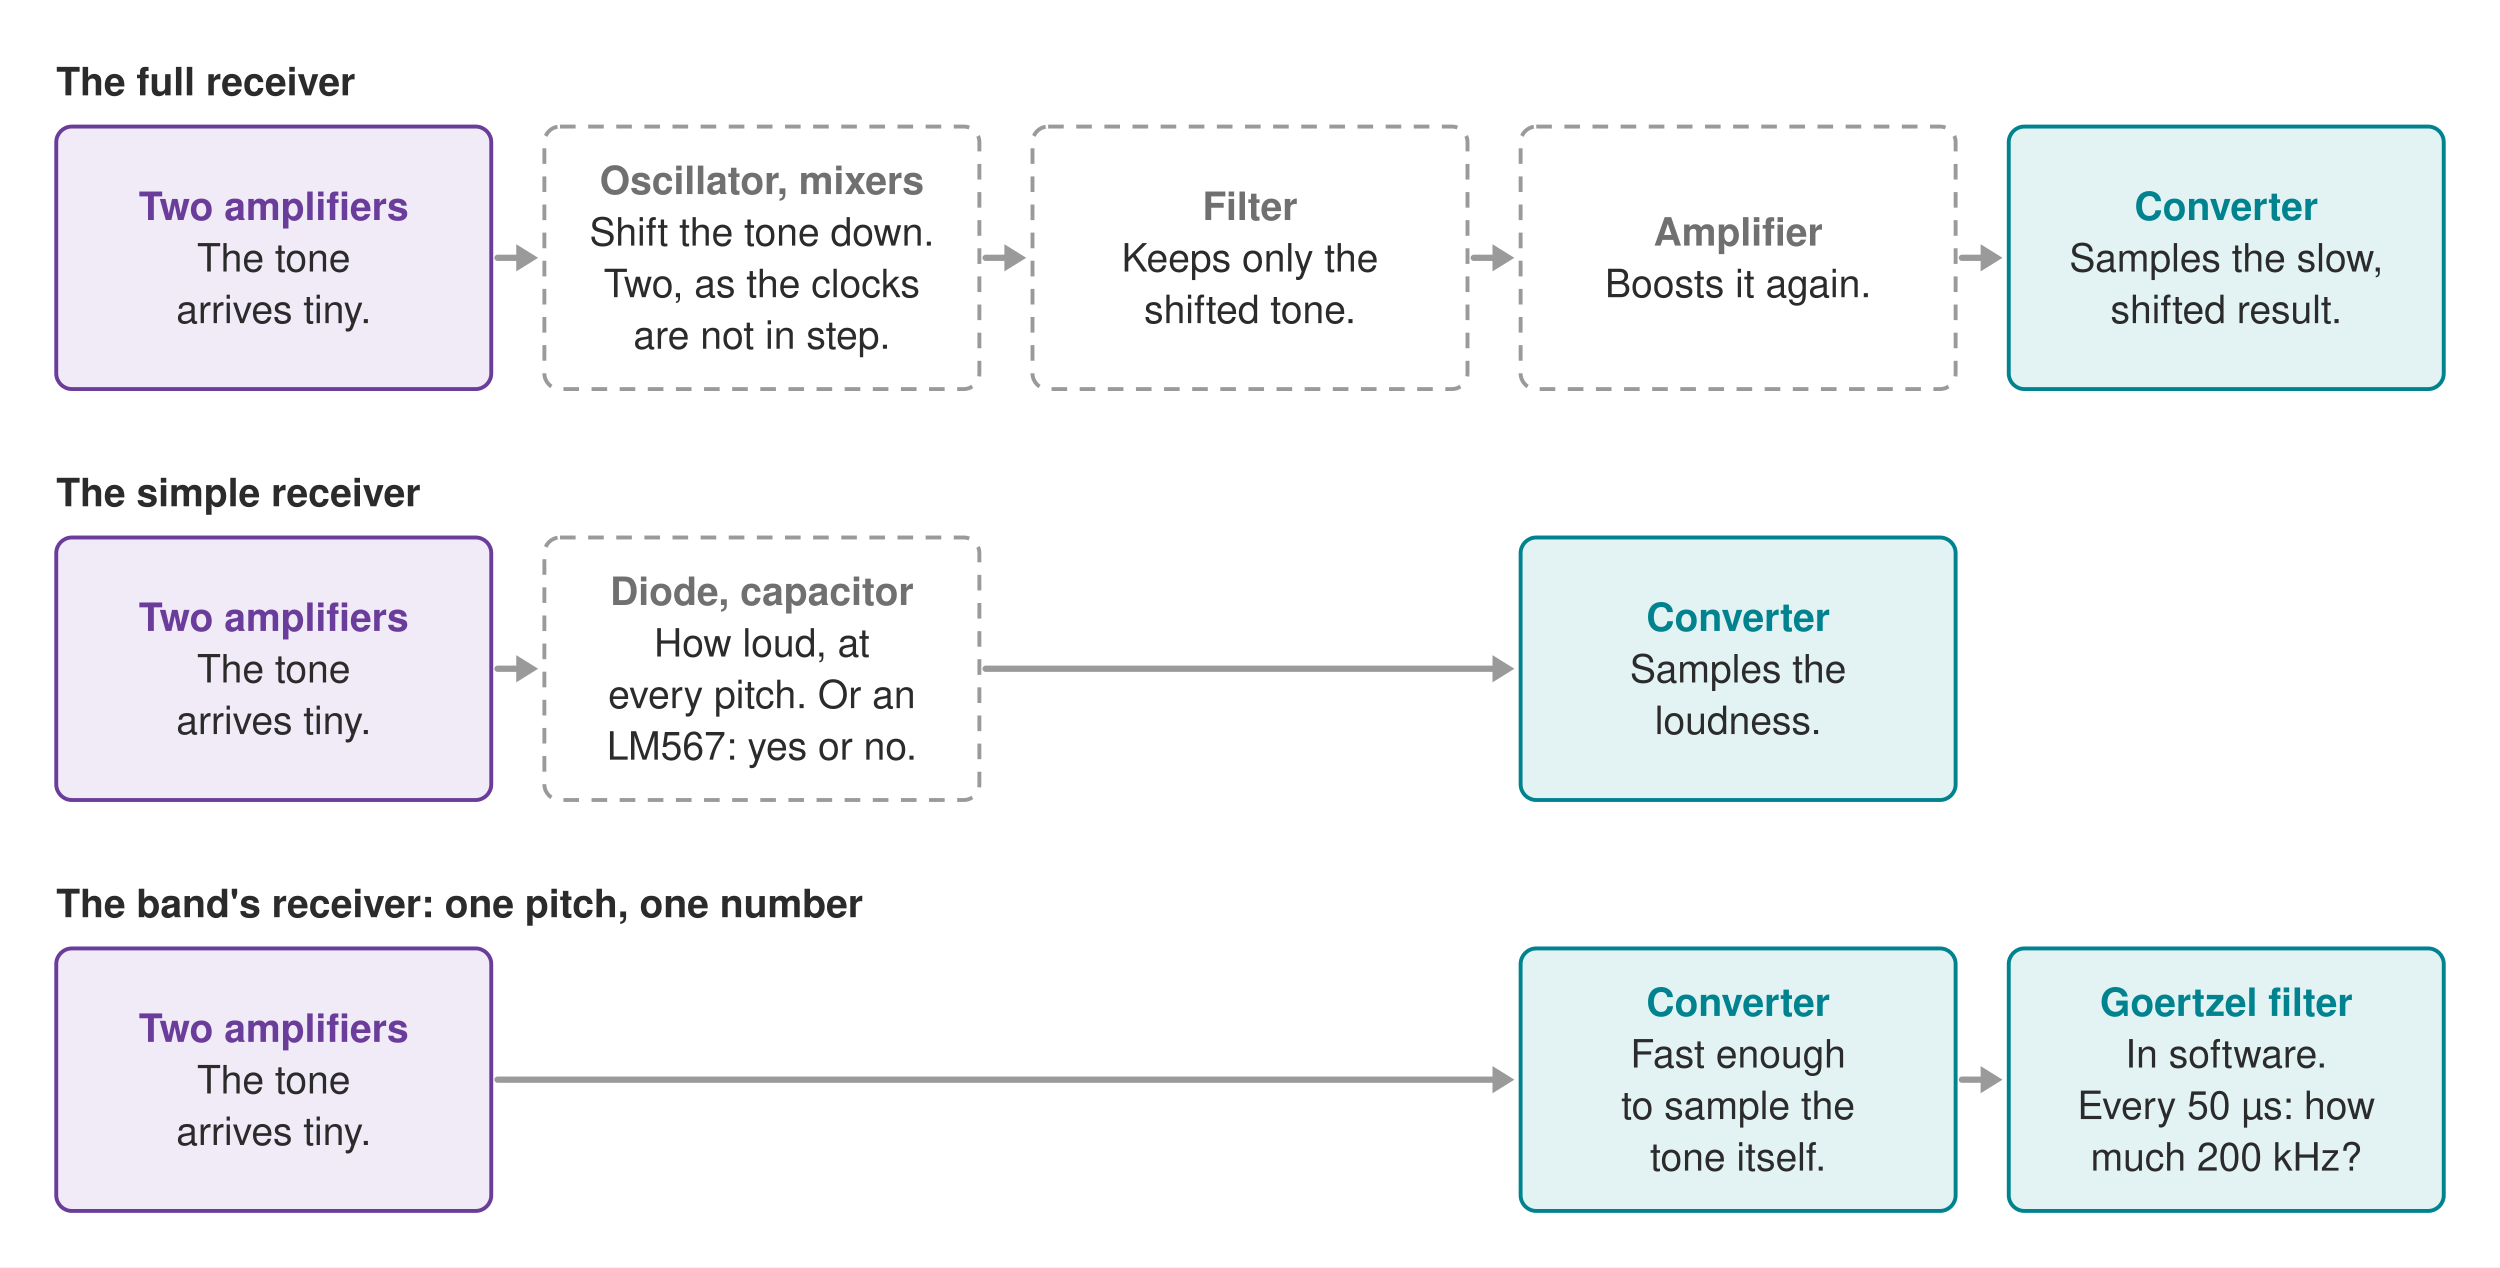
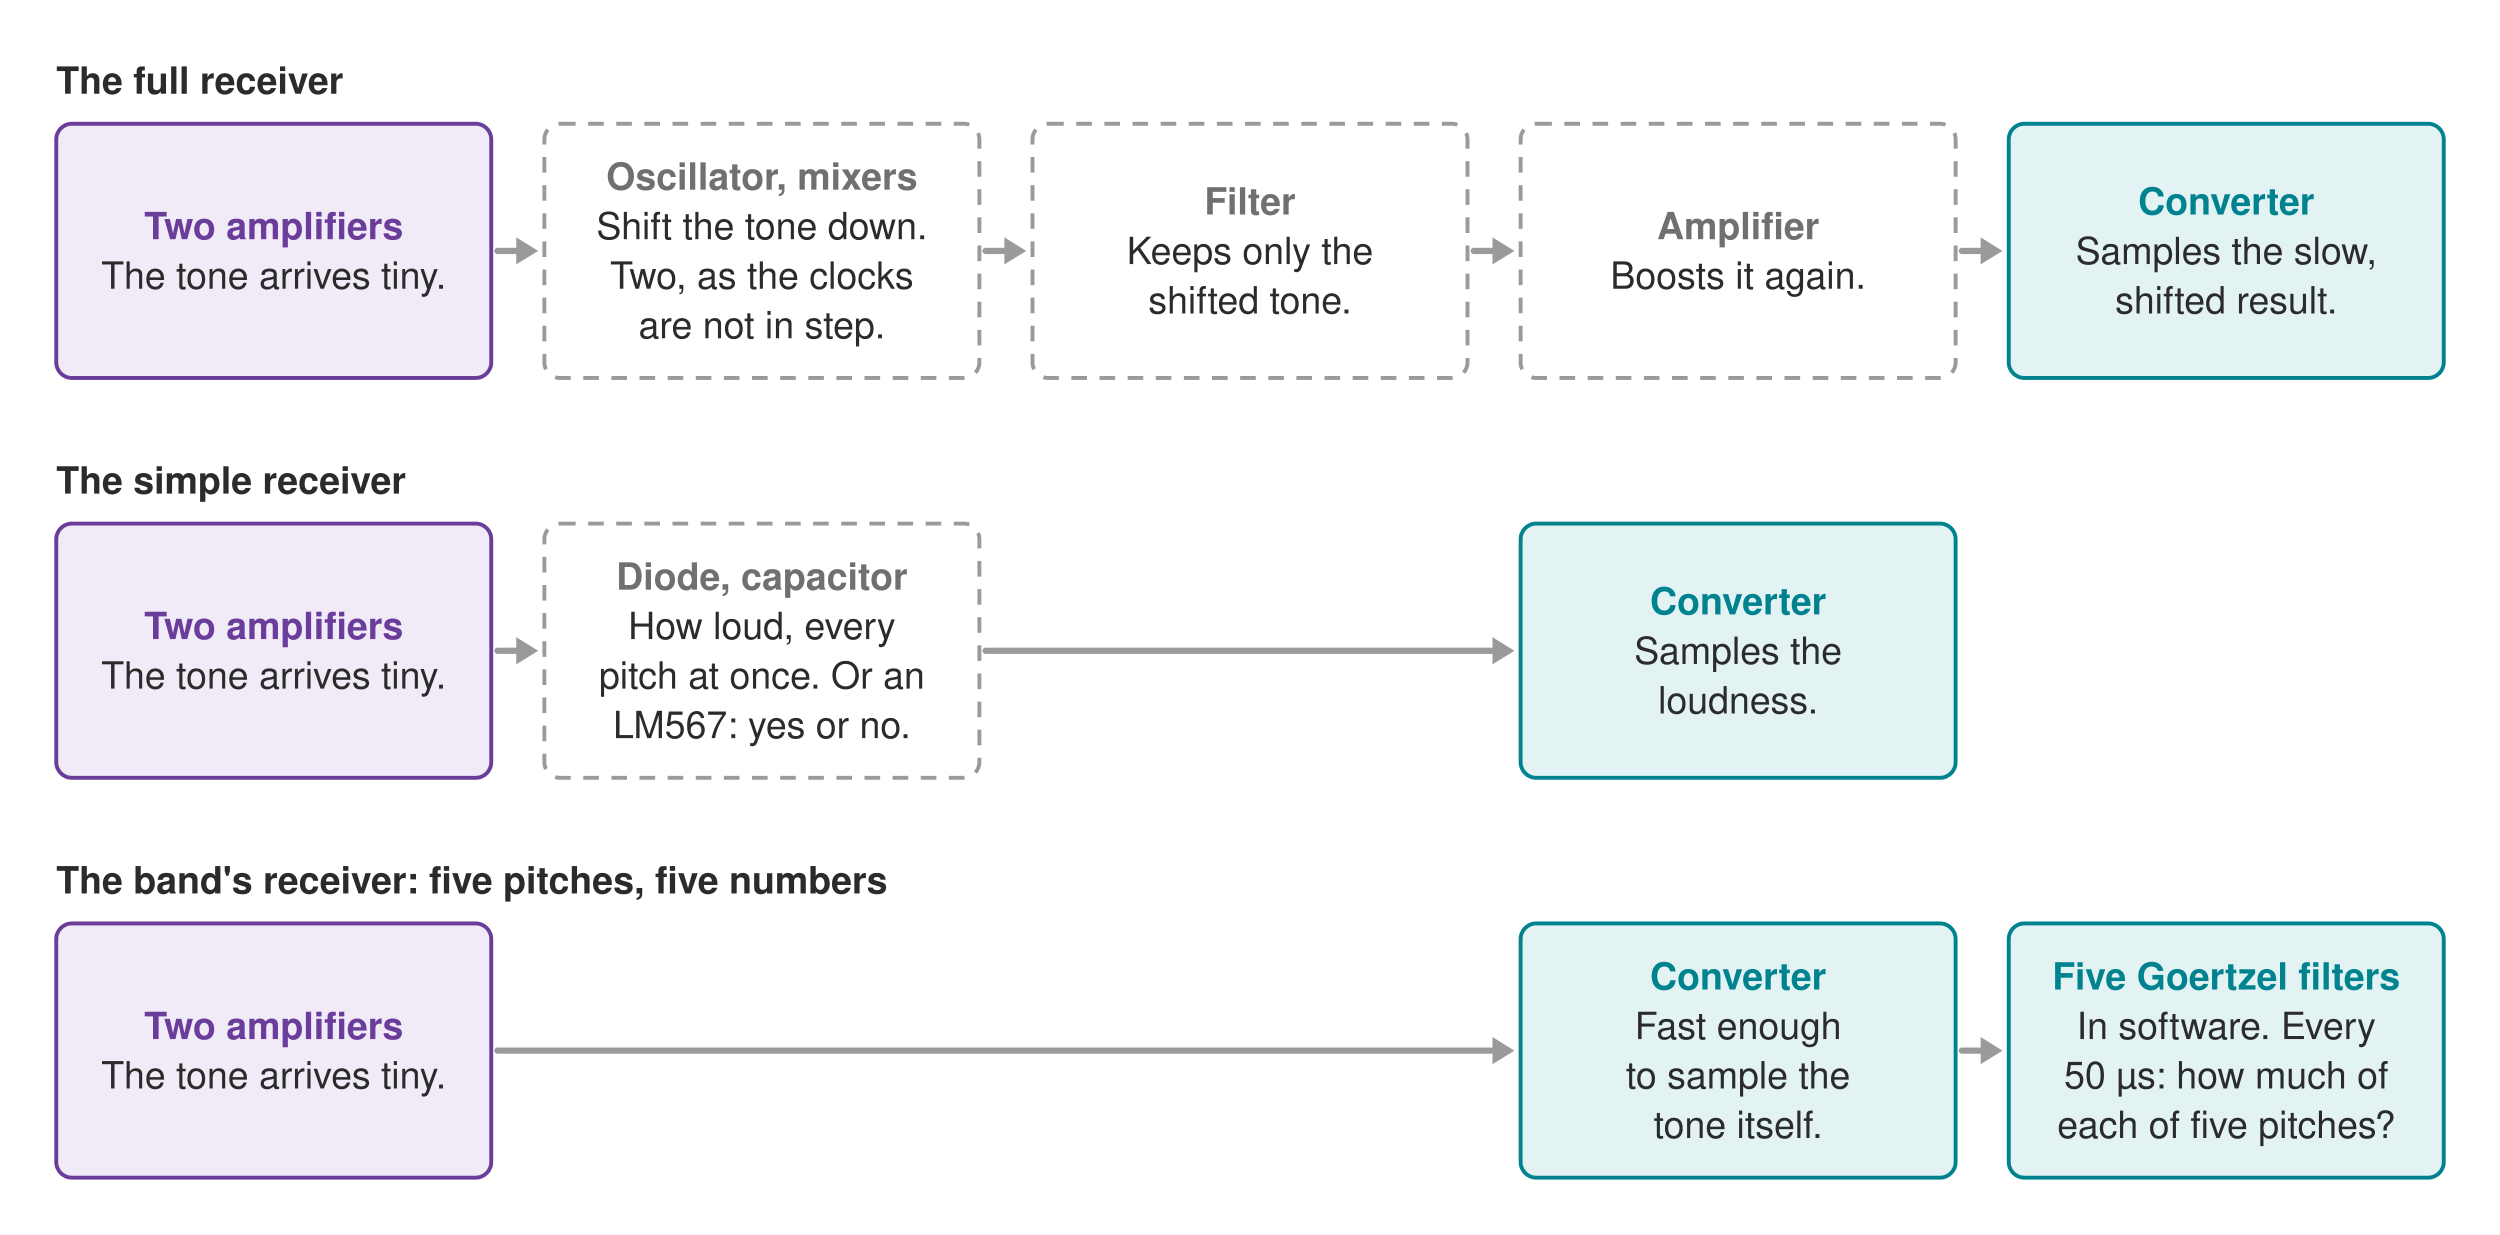
- <svg xmlns="http://www.w3.org/2000/svg" width="1600" height="811" viewBox="0 0 1600 811" font-family="Segoe UI, Helvetica, Arial, sans-serif">
-   <rect width="1600" height="811" fill="#ffffff" />
-   <text x="36.0" y="61.0" text-anchor="start" font-size="25" fill="#2b2b2b" font-weight="700">The full receiver</text>
-   <rect x="36.0" y="81.0" width="278.4" height="168.0" rx="10" fill="#f1ebf8" stroke="#6a3d9a" stroke-width="2.5" />
-   <text x="175.2" y="140.8" text-anchor="middle" font-size="25" fill="#6a3d9a" font-weight="700">Two amplifiers</text>
-   <text x="175.2" y="173.8" text-anchor="middle" font-size="25" fill="#2b2b2b">The tone</text>
-   <text x="175.2" y="206.8" text-anchor="middle" font-size="25" fill="#2b2b2b">arrives tiny.</text>
-   <rect x="348.4" y="81.0" width="278.4" height="168.0" rx="10" fill="#ffffff" stroke="#9a9a9a" stroke-width="2.5" stroke-dasharray="10 8" />
-   <text x="487.6" y="124.2" text-anchor="middle" font-size="25" fill="#707070" font-weight="700">Oscillator, mixers</text>
-   <text x="487.6" y="157.2" text-anchor="middle" font-size="25" fill="#2b2b2b">Shift the tone down.</text>
-   <text x="487.6" y="190.2" text-anchor="middle" font-size="25" fill="#2b2b2b">Two, as the clocks</text>
-   <text x="487.6" y="223.2" text-anchor="middle" font-size="25" fill="#2b2b2b">are not in step.</text>
-   <rect x="660.8" y="81.0" width="278.4" height="168.0" rx="10" fill="#ffffff" stroke="#9a9a9a" stroke-width="2.5" stroke-dasharray="10 8" />
-   <text x="800.0" y="140.8" text-anchor="middle" font-size="25" fill="#707070" font-weight="700">Filter</text>
-   <text x="800.0" y="173.8" text-anchor="middle" font-size="25" fill="#2b2b2b">Keeps only the</text>
-   <text x="800.0" y="206.8" text-anchor="middle" font-size="25" fill="#2b2b2b">shifted tone.</text>
-   <rect x="973.2" y="81.0" width="278.4" height="168.0" rx="10" fill="#ffffff" stroke="#9a9a9a" stroke-width="2.5" stroke-dasharray="10 8" />
-   <text x="1112.4" y="157.2" text-anchor="middle" font-size="25" fill="#707070" font-weight="700">Amplifier</text>
-   <text x="1112.4" y="190.2" text-anchor="middle" font-size="25" fill="#2b2b2b">Boosts it again.</text>
-   <rect x="1285.6" y="81.0" width="278.4" height="168.0" rx="10" fill="#e3f3f4" stroke="#00838f" stroke-width="2.5" />
-   <text x="1424.8" y="140.8" text-anchor="middle" font-size="25" fill="#00838f" font-weight="700">Converter</text>
-   <text x="1424.8" y="173.8" text-anchor="middle" font-size="25" fill="#2b2b2b">Samples the slow,</text>
-   <text x="1424.8" y="206.8" text-anchor="middle" font-size="25" fill="#2b2b2b">shifted result.</text>
-   <path d="M318.4 165.0 L330.4 165.0" stroke="#9a9a9a" stroke-width="4" fill="none" stroke-linecap="round" stroke-linejoin="round" />
-   <path d="M330.4 173.7 L330.4 156.3 L344.4 165.0 Z" fill="#9a9a9a" />
-   <path d="M630.8 165.0 L642.8 165.0" stroke="#9a9a9a" stroke-width="4" fill="none" stroke-linecap="round" stroke-linejoin="round" />
-   <path d="M642.8 173.7 L642.8 156.3 L656.8 165.0 Z" fill="#9a9a9a" />
-   <path d="M943.2 165.0 L955.2 165.0" stroke="#9a9a9a" stroke-width="4" fill="none" stroke-linecap="round" stroke-linejoin="round" />
-   <path d="M955.2 173.7 L955.2 156.3 L969.2 165.0 Z" fill="#9a9a9a" />
-   <path d="M1255.6 165.0 L1267.6 165.0" stroke="#9a9a9a" stroke-width="4" fill="none" stroke-linecap="round" stroke-linejoin="round" />
-   <path d="M1267.6 173.7 L1267.6 156.3 L1281.6 165.0 Z" fill="#9a9a9a" />
-   <text x="36.0" y="324.0" text-anchor="start" font-size="25" fill="#2b2b2b" font-weight="700">The simple receiver</text>
-   <rect x="36.0" y="344.0" width="278.4" height="168.0" rx="10" fill="#f1ebf8" stroke="#6a3d9a" stroke-width="2.5" />
-   <text x="175.2" y="403.8" text-anchor="middle" font-size="25" fill="#6a3d9a" font-weight="700">Two amplifiers</text>
-   <text x="175.2" y="436.8" text-anchor="middle" font-size="25" fill="#2b2b2b">The tone</text>
-   <text x="175.2" y="469.8" text-anchor="middle" font-size="25" fill="#2b2b2b">arrives tiny.</text>
-   <rect x="348.4" y="344.0" width="278.4" height="168.0" rx="10" fill="#ffffff" stroke="#9a9a9a" stroke-width="2.5" stroke-dasharray="10 8" />
-   <text x="487.6" y="387.2" text-anchor="middle" font-size="25" fill="#707070" font-weight="700">Diode, capacitor</text>
-   <text x="487.6" y="420.2" text-anchor="middle" font-size="25" fill="#2b2b2b">How loud, at</text>
-   <text x="487.6" y="453.2" text-anchor="middle" font-size="25" fill="#2b2b2b">every pitch. Or an</text>
-   <text x="487.6" y="486.2" text-anchor="middle" font-size="25" fill="#2b2b2b">LM567: yes or no.</text>
-   <rect x="973.2" y="344.0" width="278.4" height="168.0" rx="10" fill="#e3f3f4" stroke="#00838f" stroke-width="2.5" />
-   <text x="1112.4" y="403.8" text-anchor="middle" font-size="25" fill="#00838f" font-weight="700">Converter</text>
-   <text x="1112.4" y="436.8" text-anchor="middle" font-size="25" fill="#2b2b2b">Samples the</text>
-   <text x="1112.4" y="469.8" text-anchor="middle" font-size="25" fill="#2b2b2b">loudness.</text>
-   <path d="M318.4 428.0 L330.4 428.0" stroke="#9a9a9a" stroke-width="4" fill="none" stroke-linecap="round" stroke-linejoin="round" />
-   <path d="M330.4 436.7 L330.4 419.3 L344.4 428.0 Z" fill="#9a9a9a" />
-   <path d="M630.8 428.0 L955.2 428.0" stroke="#9a9a9a" stroke-width="4" fill="none" stroke-linecap="round" stroke-linejoin="round" />
-   <path d="M955.2 436.7 L955.2 419.3 L969.2 428.0 Z" fill="#9a9a9a" />
-   <text x="36.0" y="587.0" text-anchor="start" font-size="25" fill="#2b2b2b" font-weight="700">The band's receiver: one pitch, one number</text>
-   <rect x="36.0" y="607.0" width="278.4" height="168.0" rx="10" fill="#f1ebf8" stroke="#6a3d9a" stroke-width="2.5" />
-   <text x="175.2" y="666.8" text-anchor="middle" font-size="25" fill="#6a3d9a" font-weight="700">Two amplifiers</text>
-   <text x="175.2" y="699.8" text-anchor="middle" font-size="25" fill="#2b2b2b">The tone</text>
-   <text x="175.2" y="732.8" text-anchor="middle" font-size="25" fill="#2b2b2b">arrives tiny.</text>
-   <rect x="973.2" y="607.0" width="278.4" height="168.0" rx="10" fill="#e3f3f4" stroke="#00838f" stroke-width="2.5" />
-   <text x="1112.4" y="650.2" text-anchor="middle" font-size="25" fill="#00838f" font-weight="700">Converter</text>
-   <text x="1112.4" y="683.2" text-anchor="middle" font-size="25" fill="#2b2b2b">Fast enough</text>
-   <text x="1112.4" y="716.2" text-anchor="middle" font-size="25" fill="#2b2b2b">to sample the</text>
-   <text x="1112.4" y="749.2" text-anchor="middle" font-size="25" fill="#2b2b2b">tone itself.</text>
-   <rect x="1285.6" y="607.0" width="278.4" height="168.0" rx="10" fill="#e3f3f4" stroke="#00838f" stroke-width="2.5" />
-   <text x="1424.8" y="650.2" text-anchor="middle" font-size="25" fill="#00838f" font-weight="700">Goertzel filter</text>
-   <text x="1424.8" y="683.2" text-anchor="middle" font-size="25" fill="#2b2b2b">In software.</text>
-   <text x="1424.8" y="716.2" text-anchor="middle" font-size="25" fill="#2b2b2b">Every 50 µs: how</text>
-   <text x="1424.8" y="749.2" text-anchor="middle" font-size="25" fill="#2b2b2b">much 200 kHz?</text>
-   <path d="M318.4 691.0 L955.2 691.0" stroke="#9a9a9a" stroke-width="4" fill="none" stroke-linecap="round" stroke-linejoin="round" />
-   <path d="M955.2 699.7 L955.2 682.3 L969.2 691.0 Z" fill="#9a9a9a" />
-   <path d="M1255.6 691.0 L1267.6 691.0" stroke="#9a9a9a" stroke-width="4" fill="none" stroke-linecap="round" stroke-linejoin="round" />
-   <path d="M1267.6 699.7 L1267.6 682.3 L1281.6 691.0 Z" fill="#9a9a9a" />
+ <svg xmlns="http://www.w3.org/2000/svg" width="1600" height="790" viewBox="0 0 1600 790" font-family="Segoe UI, Helvetica, Arial, sans-serif">
+   <rect width="1600" height="790" fill="#ffffff" />
+   <text x="36.0" y="60.0" text-anchor="start" font-size="24" fill="#2b2b2b" font-weight="700">The full receiver</text>
+   <rect x="36.0" y="79.2" width="278.4" height="162.7" rx="10" fill="#f1ebf8" stroke="#6a3d9a" stroke-width="2.5" />
+   <text x="175.2" y="153.1" text-anchor="middle" font-size="24" fill="#6a3d9a" font-weight="700">Two amplifiers</text>
+   <text x="175.2" y="184.8" text-anchor="middle" font-size="24" fill="#2b2b2b">The tone arrives tiny.</text>
+   <rect x="348.4" y="79.2" width="278.4" height="162.7" rx="10" fill="#ffffff" stroke="#9a9a9a" stroke-width="2.5" stroke-dasharray="10 8" />
+   <text x="487.6" y="121.4" text-anchor="middle" font-size="24" fill="#707070" font-weight="700">Oscillator, mixers</text>
+   <text x="487.6" y="153.1" text-anchor="middle" font-size="24" fill="#2b2b2b">Shift the tone down.</text>
+   <text x="487.6" y="184.8" text-anchor="middle" font-size="24" fill="#2b2b2b">Two, as the clocks</text>
+   <text x="487.6" y="216.5" text-anchor="middle" font-size="24" fill="#2b2b2b">are not in step.</text>
+   <rect x="660.8" y="79.2" width="278.4" height="162.7" rx="10" fill="#ffffff" stroke="#9a9a9a" stroke-width="2.5" stroke-dasharray="10 8" />
+   <text x="800.0" y="137.3" text-anchor="middle" font-size="24" fill="#707070" font-weight="700">Filter</text>
+   <text x="800.0" y="169.0" text-anchor="middle" font-size="24" fill="#2b2b2b">Keeps only the</text>
+   <text x="800.0" y="200.6" text-anchor="middle" font-size="24" fill="#2b2b2b">shifted tone.</text>
+   <rect x="973.2" y="79.2" width="278.4" height="162.7" rx="10" fill="#ffffff" stroke="#9a9a9a" stroke-width="2.5" stroke-dasharray="10 8" />
+   <text x="1112.4" y="153.1" text-anchor="middle" font-size="24" fill="#707070" font-weight="700">Amplifier</text>
+   <text x="1112.4" y="184.8" text-anchor="middle" font-size="24" fill="#2b2b2b">Boosts it again.</text>
+   <rect x="1285.6" y="79.2" width="278.4" height="162.7" rx="10" fill="#e3f3f4" stroke="#00838f" stroke-width="2.5" />
+   <text x="1424.8" y="137.3" text-anchor="middle" font-size="24" fill="#00838f" font-weight="700">Converter</text>
+   <text x="1424.8" y="169.0" text-anchor="middle" font-size="24" fill="#2b2b2b">Samples the slow,</text>
+   <text x="1424.8" y="200.6" text-anchor="middle" font-size="24" fill="#2b2b2b">shifted result.</text>
+   <path d="M318.4 160.6 L330.4 160.6" stroke="#9a9a9a" stroke-width="4" fill="none" stroke-linecap="round" stroke-linejoin="round" />
+   <path d="M330.4 169.2 L330.4 151.9 L344.4 160.6 Z" fill="#9a9a9a" />
+   <path d="M630.8 160.6 L642.8 160.6" stroke="#9a9a9a" stroke-width="4" fill="none" stroke-linecap="round" stroke-linejoin="round" />
+   <path d="M642.8 169.2 L642.8 151.9 L656.8 160.6 Z" fill="#9a9a9a" />
+   <path d="M943.2 160.6 L955.2 160.6" stroke="#9a9a9a" stroke-width="4" fill="none" stroke-linecap="round" stroke-linejoin="round" />
+   <path d="M955.2 169.2 L955.2 151.9 L969.2 160.6 Z" fill="#9a9a9a" />
+   <path d="M1255.6 160.6 L1267.6 160.6" stroke="#9a9a9a" stroke-width="4" fill="none" stroke-linecap="round" stroke-linejoin="round" />
+   <path d="M1267.6 169.2 L1267.6 151.9 L1281.6 160.6 Z" fill="#9a9a9a" />
+   <text x="36.0" y="315.9" text-anchor="start" font-size="24" fill="#2b2b2b" font-weight="700">The simple receiver</text>
+   <rect x="36.0" y="335.1" width="278.4" height="162.7" rx="10" fill="#f1ebf8" stroke="#6a3d9a" stroke-width="2.5" />
+   <text x="175.2" y="409.0" text-anchor="middle" font-size="24" fill="#6a3d9a" font-weight="700">Two amplifiers</text>
+   <text x="175.2" y="440.7" text-anchor="middle" font-size="24" fill="#2b2b2b">The tone arrives tiny.</text>
+   <rect x="348.4" y="335.1" width="278.4" height="162.7" rx="10" fill="#ffffff" stroke="#9a9a9a" stroke-width="2.5" stroke-dasharray="10 8" />
+   <text x="487.6" y="377.4" text-anchor="middle" font-size="24" fill="#707070" font-weight="700">Diode, capacitor</text>
+   <text x="487.6" y="409.0" text-anchor="middle" font-size="24" fill="#2b2b2b">How loud, every</text>
+   <text x="487.6" y="440.7" text-anchor="middle" font-size="24" fill="#2b2b2b">pitch at once. Or an</text>
+   <text x="487.6" y="472.4" text-anchor="middle" font-size="24" fill="#2b2b2b">LM567: yes or no.</text>
+   <rect x="973.2" y="335.1" width="278.4" height="162.7" rx="10" fill="#e3f3f4" stroke="#00838f" stroke-width="2.5" />
+   <text x="1112.4" y="393.2" text-anchor="middle" font-size="24" fill="#00838f" font-weight="700">Converter</text>
+   <text x="1112.4" y="424.9" text-anchor="middle" font-size="24" fill="#2b2b2b">Samples the</text>
+   <text x="1112.4" y="456.6" text-anchor="middle" font-size="24" fill="#2b2b2b">loudness.</text>
+   <path d="M318.4 416.5 L330.4 416.5" stroke="#9a9a9a" stroke-width="4" fill="none" stroke-linecap="round" stroke-linejoin="round" />
+   <path d="M330.4 425.2 L330.4 407.8 L344.4 416.5 Z" fill="#9a9a9a" />
+   <path d="M630.8 416.5 L955.2 416.5" stroke="#9a9a9a" stroke-width="4" fill="none" stroke-linecap="round" stroke-linejoin="round" />
+   <path d="M955.2 425.2 L955.2 407.8 L969.2 416.5 Z" fill="#9a9a9a" />
+   <text x="36.0" y="571.8" text-anchor="start" font-size="24" fill="#2b2b2b" font-weight="700">The band's receiver: five pitches, five numbers</text>
+   <rect x="36.0" y="591.0" width="278.4" height="162.7" rx="10" fill="#f1ebf8" stroke="#6a3d9a" stroke-width="2.5" />
+   <text x="175.2" y="665.0" text-anchor="middle" font-size="24" fill="#6a3d9a" font-weight="700">Two amplifiers</text>
+   <text x="175.2" y="696.6" text-anchor="middle" font-size="24" fill="#2b2b2b">The tone arrives tiny.</text>
+   <rect x="973.2" y="591.0" width="278.4" height="162.7" rx="10" fill="#e3f3f4" stroke="#00838f" stroke-width="2.5" />
+   <text x="1112.4" y="633.3" text-anchor="middle" font-size="24" fill="#00838f" font-weight="700">Converter</text>
+   <text x="1112.4" y="665.0" text-anchor="middle" font-size="24" fill="#2b2b2b">Fast enough</text>
+   <text x="1112.4" y="696.6" text-anchor="middle" font-size="24" fill="#2b2b2b">to sample the</text>
+   <text x="1112.4" y="728.3" text-anchor="middle" font-size="24" fill="#2b2b2b">tone itself.</text>
+   <rect x="1285.6" y="591.0" width="278.4" height="162.7" rx="10" fill="#e3f3f4" stroke="#00838f" stroke-width="2.5" />
+   <text x="1424.8" y="633.3" text-anchor="middle" font-size="24" fill="#00838f" font-weight="700">Five Goertzel filters</text>
+   <text x="1424.8" y="665.0" text-anchor="middle" font-size="24" fill="#2b2b2b">In software. Every</text>
+   <text x="1424.8" y="696.6" text-anchor="middle" font-size="24" fill="#2b2b2b">50 µs: how much of</text>
+   <text x="1424.8" y="728.3" text-anchor="middle" font-size="24" fill="#2b2b2b">each of five pitches?</text>
+   <path d="M318.4 672.4 L955.2 672.4" stroke="#9a9a9a" stroke-width="4" fill="none" stroke-linecap="round" stroke-linejoin="round" />
+   <path d="M955.2 681.1 L955.2 663.7 L969.2 672.4 Z" fill="#9a9a9a" />
+   <path d="M1255.6 672.4 L1267.6 672.4" stroke="#9a9a9a" stroke-width="4" fill="none" stroke-linecap="round" stroke-linejoin="round" />
+   <path d="M1267.6 681.1 L1267.6 663.7 L1281.6 672.4 Z" fill="#9a9a9a" />
</svg>
